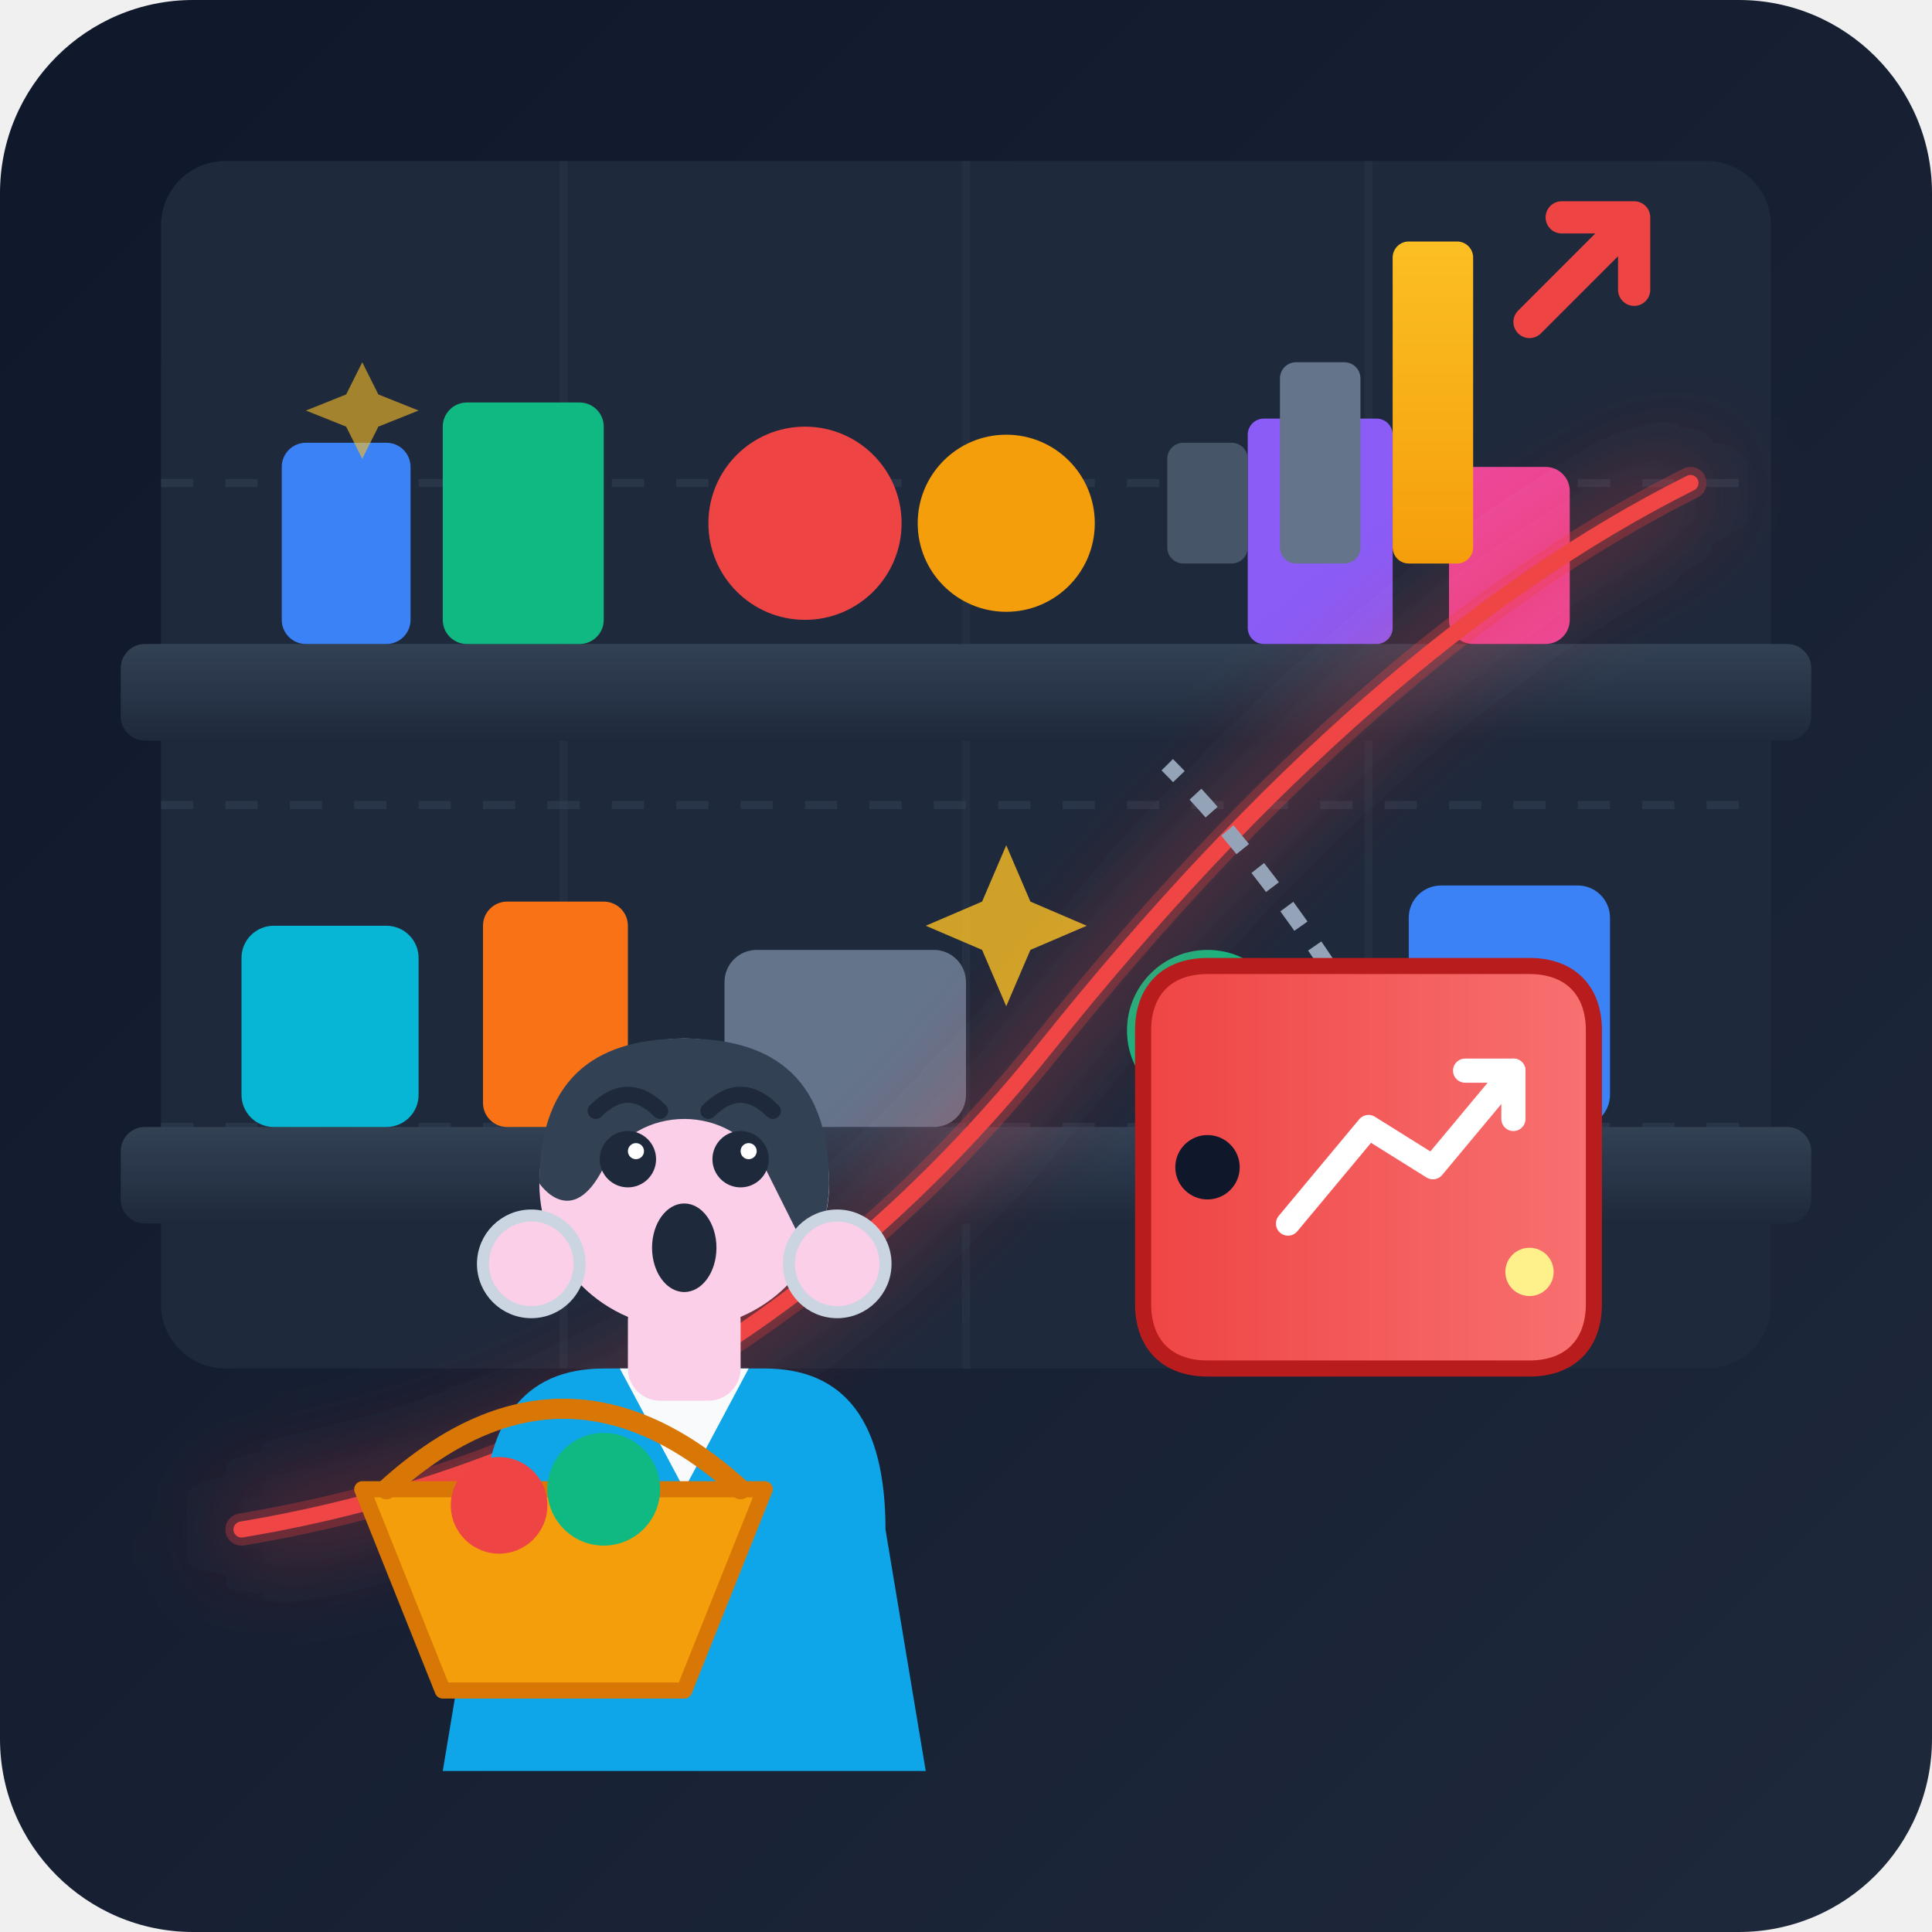
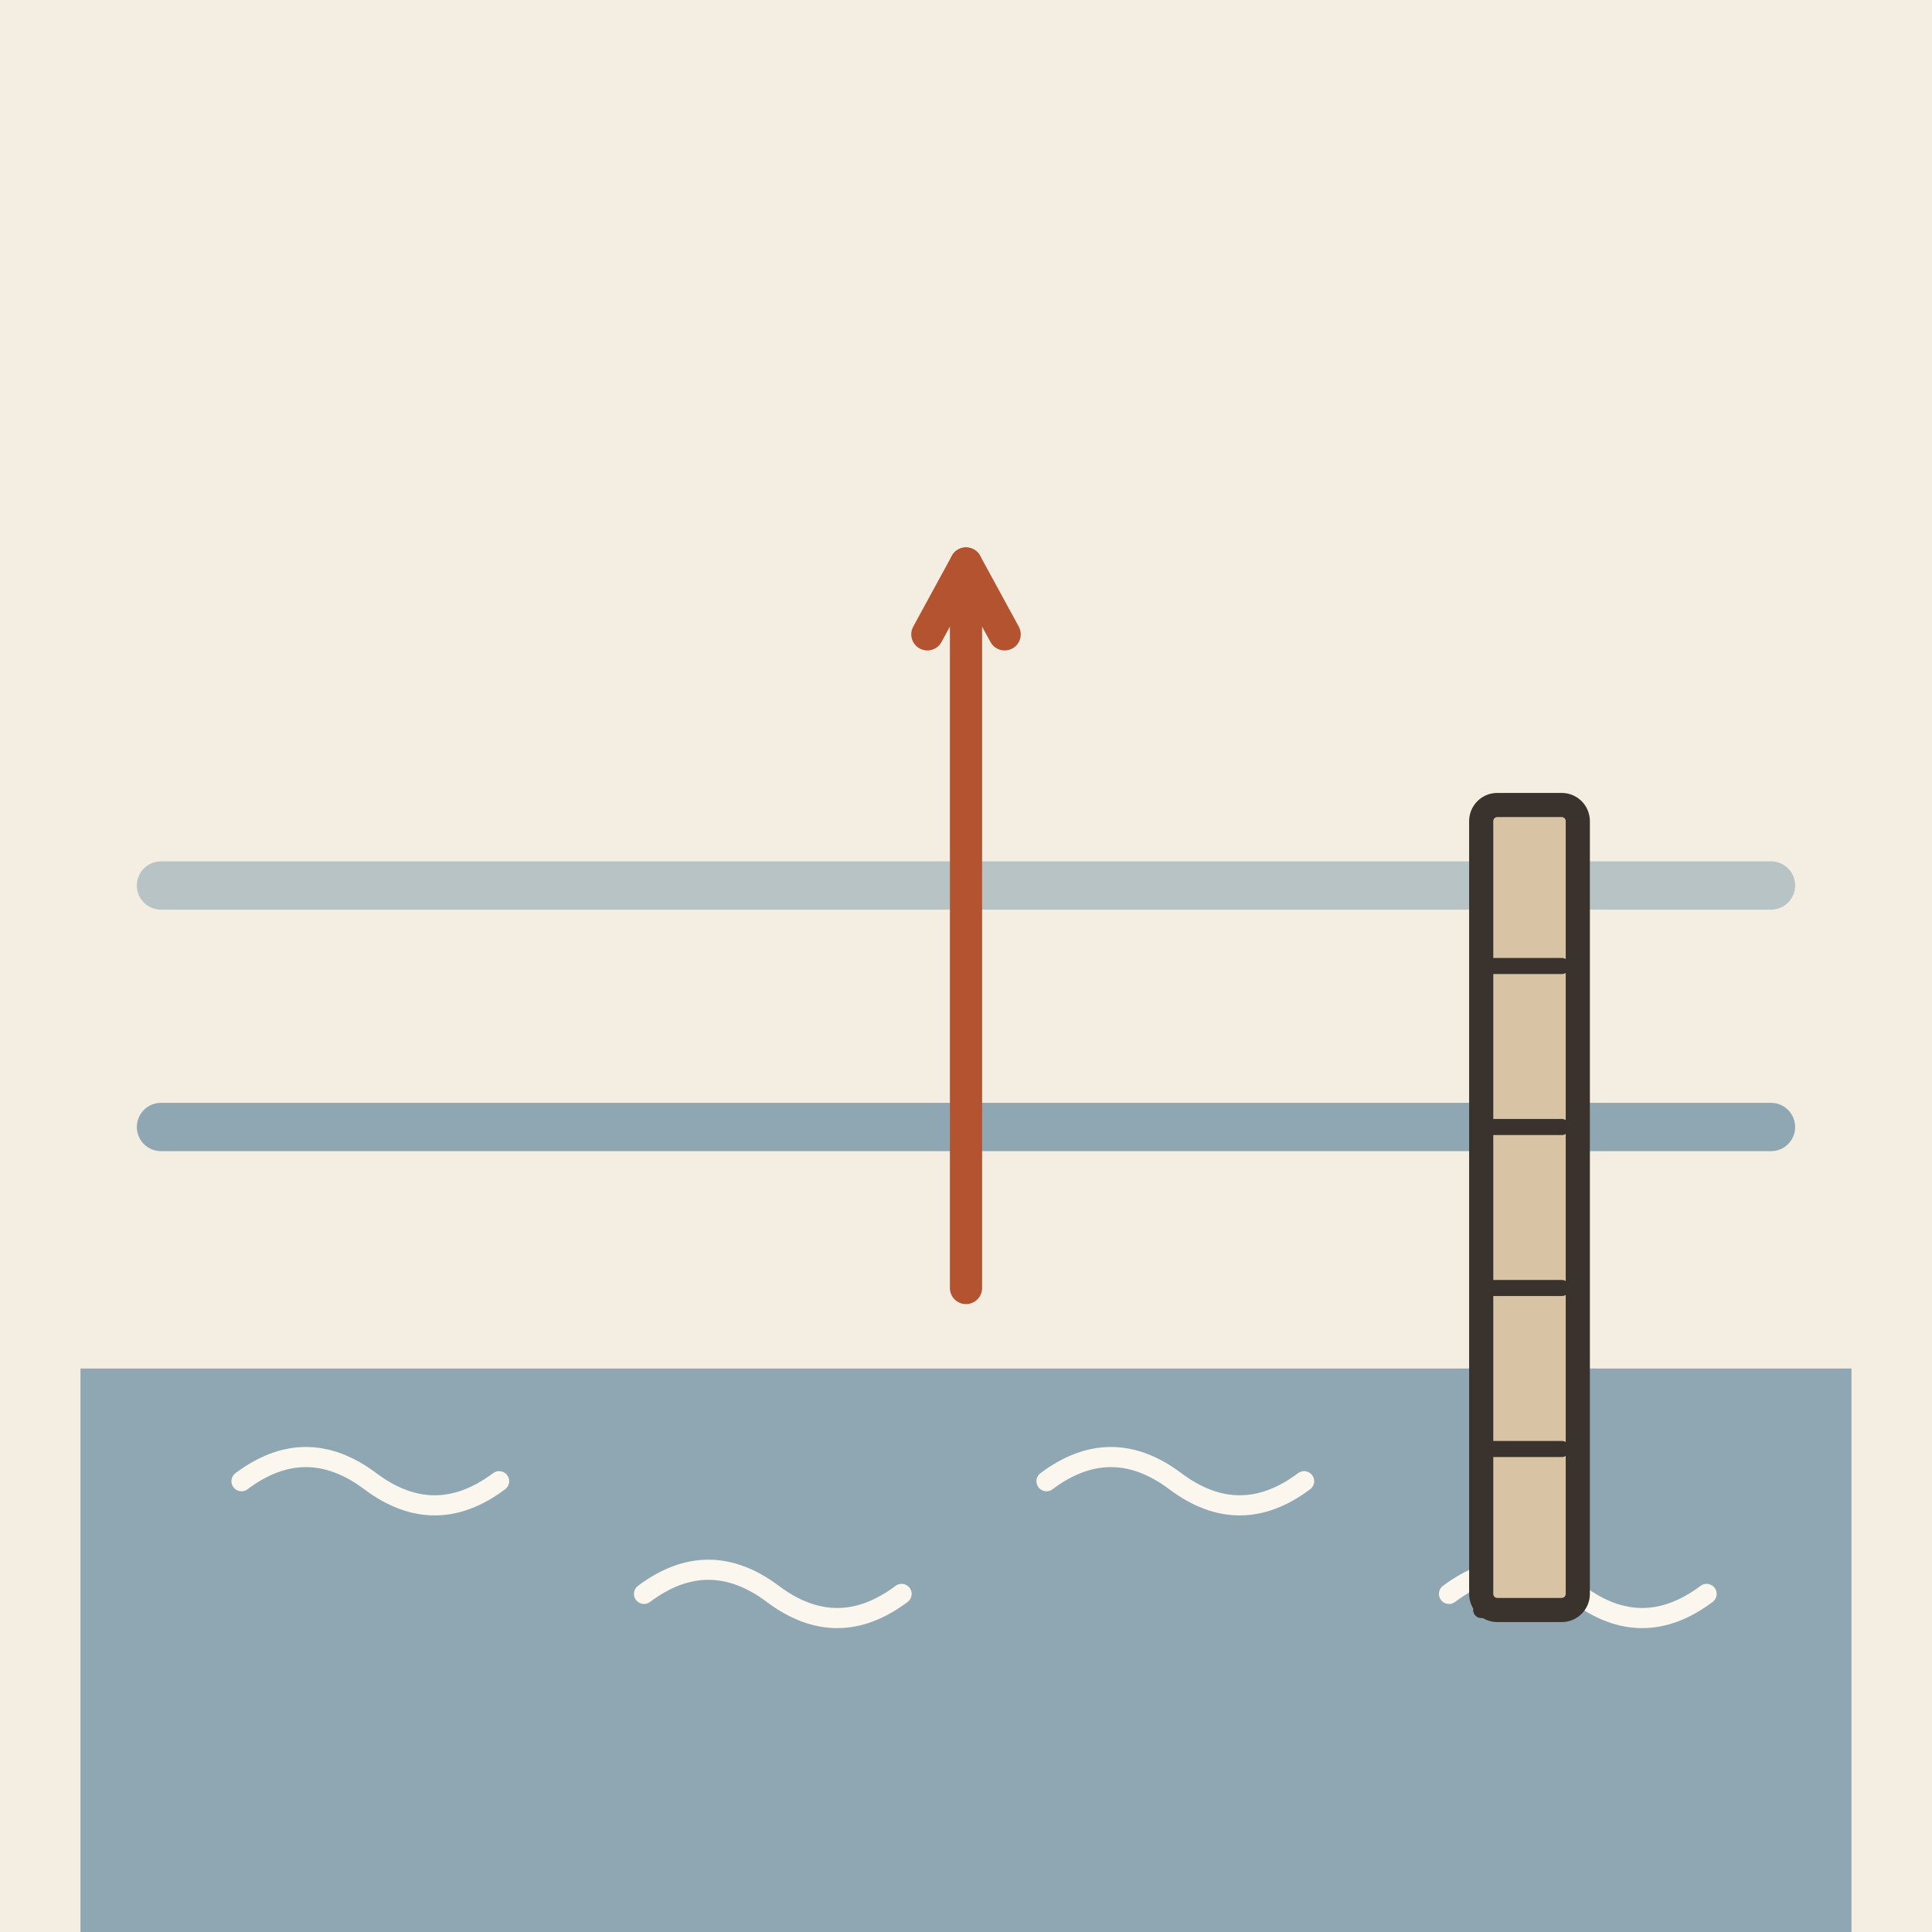
- <svg xmlns="http://www.w3.org/2000/svg" width="240" height="240" viewBox="0 0 240 240">
-   <defs>
-     <linearGradient id="bgGrad" x1="0%" y1="0%" x2="100%" y2="100%">
-       <stop offset="0%" stop-color="#0f172a" />
-       <stop offset="100%" stop-color="#1e293b" />
-     </linearGradient>
-     <linearGradient id="shelfGrad" x1="0%" y1="0%" x2="0%" y2="100%">
-       <stop offset="0%" stop-color="#334155" />
-       <stop offset="100%" stop-color="#1e293b" />
-     </linearGradient>
-     <linearGradient id="tagHighlight" x1="0%" y1="0%" x2="100%" y2="0%">
-       <stop offset="0%" stop-color="#ef4444" />
-       <stop offset="100%" stop-color="#f87171" />
-     </linearGradient>
-     <linearGradient id="barGrad" x1="0%" y1="0%" x2="0%" y2="100%">
-       <stop offset="0%" stop-color="#fbbf24" />
-       <stop offset="100%" stop-color="#f59e0b" />
-     </linearGradient>
-     <filter id="glow" x="-20%" y="-20%" width="140%" height="140%">
-       <feGaussianBlur stdDeviation="6" result="blur" />
-       <feComposite in="SourceGraphic" in2="blur" operator="over" />
-     </filter>
-   </defs>
-   <rect width="240" height="240" rx="24" fill="url(#bgGrad)" />
-   <rect x="20" y="20" width="200" height="150" fill="#1e293b" rx="8" />
-   <path d="M 20 60 H 220 M 20 100 H 220 M 20 140 H 220" stroke="#334155" stroke-width="1" stroke-dasharray="4 4" opacity="0.5" />
-   <path d="M 70 20 V 170 M 120 20 V 170 M 170 20 V 170" stroke="#334155" stroke-width="1" opacity="0.3" />
-   <rect x="15" y="80" width="210" height="12" fill="url(#shelfGrad)" rx="3" />
-   <rect x="15" y="140" width="210" height="12" fill="url(#shelfGrad)" rx="3" />
-   <rect x="35" y="55" width="16" height="25" rx="3" fill="#3b82f6" />
-   <rect x="55" y="50" width="20" height="30" rx="3" fill="#10b981" />
-   <circle cx="100" cy="65" r="12" fill="#ef4444" />
-   <circle cx="125" cy="65" r="11" fill="#f59e0b" />
-   <rect x="155" y="52" width="18" height="28" rx="2" fill="#8b5cf6" />
-   <rect x="180" y="58" width="15" height="22" rx="3" fill="#ec4899" />
-   <rect x="30" y="115" width="22" height="25" rx="4" fill="#06b6d4" />
-   <rect x="60" y="112" width="18" height="28" rx="3" fill="#f97316" />
-   <rect x="90" y="118" width="30" height="22" rx="4" fill="#64748b" />
-   <circle cx="150" cy="128" r="10" fill="#10b981" />
-   <rect x="175" y="110" width="25" height="30" rx="4" fill="#3b82f6" />
-   <g filter="url(#glow)">
-     <path d="M 30 190 Q 90 180 130 130 T 210 60" fill="none" stroke="#ef4444" stroke-width="4" stroke-linecap="round" opacity="0.3" />
-     <path d="M 30 190 Q 90 180 130 130 T 210 60" fill="none" stroke="#ef4444" stroke-width="2" stroke-linecap="round" />
+ <svg xmlns="http://www.w3.org/2000/svg" viewBox="0 0 240 240" data-style="editorial">
+   <rect width="240" height="240" fill="#F4EDE2" />
+   <rect x="10" y="170" width="220" height="70" rx="0" fill="#8FA7B3" />
+   <path d="M30 184q8 -6 16 0t16 0" fill="none" stroke="#FBF6EE" stroke-width="2.5" stroke-linecap="round" stroke-linejoin="round" />
+   <path d="M80 198q8 -6 16 0t16 0" fill="none" stroke="#FBF6EE" stroke-width="2.5" stroke-linecap="round" stroke-linejoin="round" />
+   <path d="M130 184q8 -6 16 0t16 0" fill="none" stroke="#FBF6EE" stroke-width="2.5" stroke-linecap="round" stroke-linejoin="round" />
+   <path d="M180 198q8 -6 16 0t16 0" fill="none" stroke="#FBF6EE" stroke-width="2.5" stroke-linecap="round" stroke-linejoin="round" />
+   <path d="M20 140L220 140" fill="none" stroke="#8FA7B3" stroke-width="6" stroke-linecap="round" stroke-linejoin="round" />
+   <path d="M20 110L220 110" fill="none" stroke="#8FA7B3" stroke-width="6" stroke-linecap="round" stroke-linejoin="round" opacity="0.6" />
+   <path d="M120 160L120 70" stroke="#B4532F" stroke-width="4" stroke-linecap="round" fill="none" />
+   <path d="M124.8 78.8L120 70L115.2 78.8" fill="none" stroke="#B4532F" stroke-width="4" stroke-linecap="round" stroke-linejoin="round" />
+   <g transform="translate(190 200)">
+     <rect x="-6" y="-100" width="12" height="100" rx="2" fill="#D8C3A5" stroke="#3A332D" stroke-width="3" stroke-linecap="round" stroke-linejoin="round" />
+     <path d="M-6 0L4 0" stroke="#3A332D" stroke-width="2" stroke-linecap="round" fill="none" />
+     <path d="M-6 -20L4 -20" stroke="#3A332D" stroke-width="2" stroke-linecap="round" fill="none" />
+     <path d="M-6 -40L4 -40" stroke="#3A332D" stroke-width="2" stroke-linecap="round" fill="none" />
+     <path d="M-6 -60L4 -60" stroke="#3A332D" stroke-width="2" stroke-linecap="round" fill="none" />
+     <path d="M-6 -80L4 -80" stroke="#3A332D" stroke-width="2" stroke-linecap="round" fill="none" />
  </g>
-   <g transform="translate(145, 30)">
-     <rect x="0" y="25" width="10" height="15" rx="2" fill="#475569" />
-     <rect x="14" y="15" width="10" height="25" rx="2" fill="#64748b" />
-     <rect x="28" y="0" width="10" height="40" rx="2" fill="url(#barGrad)" />
-     <path d="M 45 10 L 58 -3 L 58 6 M 58 -3 L 49 -3" fill="none" stroke="#ef4444" stroke-width="4" stroke-linecap="round" stroke-linejoin="round" />
-   </g>
-   <g transform="translate(10, 75)">
-     <path d="M 50 115 Q 50 95 65 95 L 85 95 Q 100 95 100 115 L 105 145 L 45 145 Z" fill="#0ea5e9" />
-     <path d="M 67 95 L 75 110 L 83 95 Z" fill="#f8fafc" />
-     <rect x="68" y="85" width="14" height="14" rx="4" fill="#fbcfe8" />
-     <circle cx="75" cy="72" r="18" fill="#fbcfe8" />
-     <path d="M 57 72 C 57 58 65 54 75 54 C 85 54 93 58 93 72 C 93 76 91 82 91 82 C 91 82 87 74 85 70 C 81 62 69 62 65 70 C 61 78 57 72 57 72 Z" fill="#334155" />
-     <path d="M 64 63 Q 68 59 72 63" fill="none" stroke="#1e293b" stroke-width="2" stroke-linecap="round" />
-     <path d="M 78 63 Q 82 59 86 63" fill="none" stroke="#1e293b" stroke-width="2" stroke-linecap="round" />
-     <circle cx="68" cy="69" r="3.5" fill="#1e293b" />
-     <circle cx="82" cy="69" r="3.5" fill="#1e293b" />
-     <circle cx="69" cy="68" r="1" fill="#ffffff" />
-     <circle cx="83" cy="68" r="1" fill="#ffffff" />
-     <ellipse cx="75" cy="80" rx="4" ry="5.5" fill="#1e293b" />
-     <circle cx="56" cy="82" r="6" fill="#fbcfe8" stroke="#cbd5e1" stroke-width="1.5" />
-     <circle cx="94" cy="82" r="6" fill="#fbcfe8" stroke="#cbd5e1" stroke-width="1.5" />
-     <path d="M 35 110 L 45 135 L 75 135 L 85 110 Z" fill="#f59e0b" stroke="#d97706" stroke-width="2" stroke-linejoin="round" />
-     <path d="M 38 110 Q 60 90 82 110" fill="none" stroke="#d97706" stroke-width="2.5" stroke-linecap="round" />
-     <circle cx="52" cy="112" r="6" fill="#ef4444" />
-     <circle cx="65" cy="110" r="7" fill="#10b981" />
-   </g>
-   <g transform="translate(135, 120)">
-     <path d="M 30 0 Q 20 -15 10 -25" fill="none" stroke="#94a3b8" stroke-width="2" stroke-dasharray="3 3" />
-     <path d="M 15 0 L 55 0 C 60 0 63 3 63 8 L 63 42 C 63 47 60 50 55 50 L 15 50 C 10 50 7 47 7 42 L 7 8 C 7 3 10 0 15 0 Z" fill="url(#tagHighlight)" stroke="#b91c1c" stroke-width="2" />
-     <circle cx="15" cy="25" r="4" fill="#0f172a" />
-     <path d="M 25 32 L 35 20 L 43 25 L 53 13" fill="none" stroke="#ffffff" stroke-width="3" stroke-linecap="round" stroke-linejoin="round" />
-     <path d="M 47 13 H 53 V 19" fill="none" stroke="#ffffff" stroke-width="3" stroke-linecap="round" stroke-linejoin="round" />
-     <circle cx="55" cy="38" r="3" fill="#fef08a" />
-   </g>
-   <path d="M 125 105 L 128 112 L 135 115 L 128 118 L 125 125 L 122 118 L 115 115 L 122 112 Z" fill="#fbbf24" opacity="0.8" />
-   <path d="M 45 45 L 47 49 L 52 51 L 47 53 L 45 57 L 43 53 L 38 51 L 43 49 Z" fill="#fbbf24" opacity="0.6" />
</svg>
